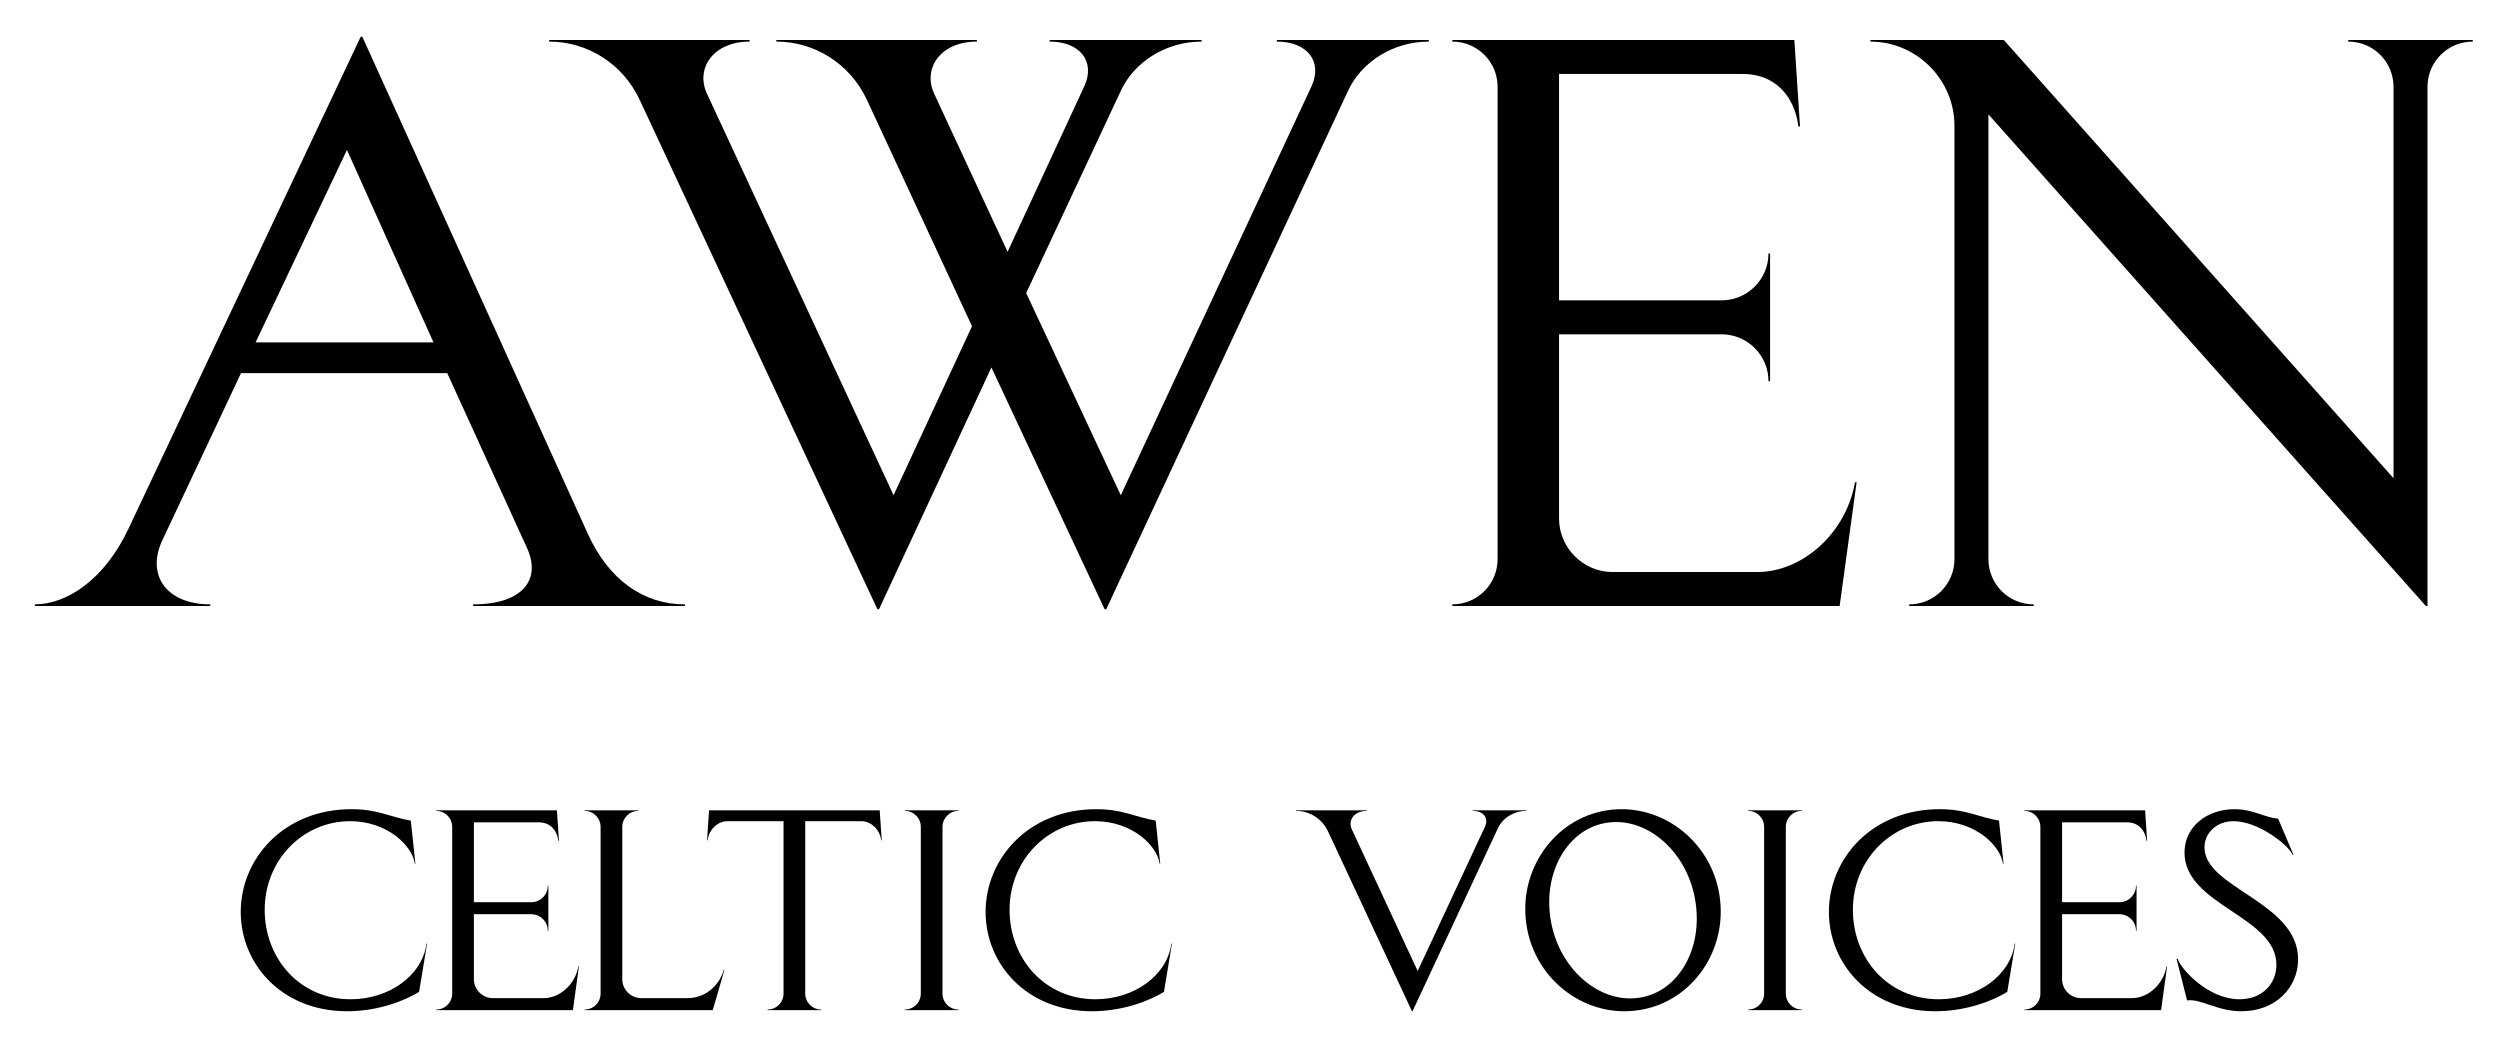
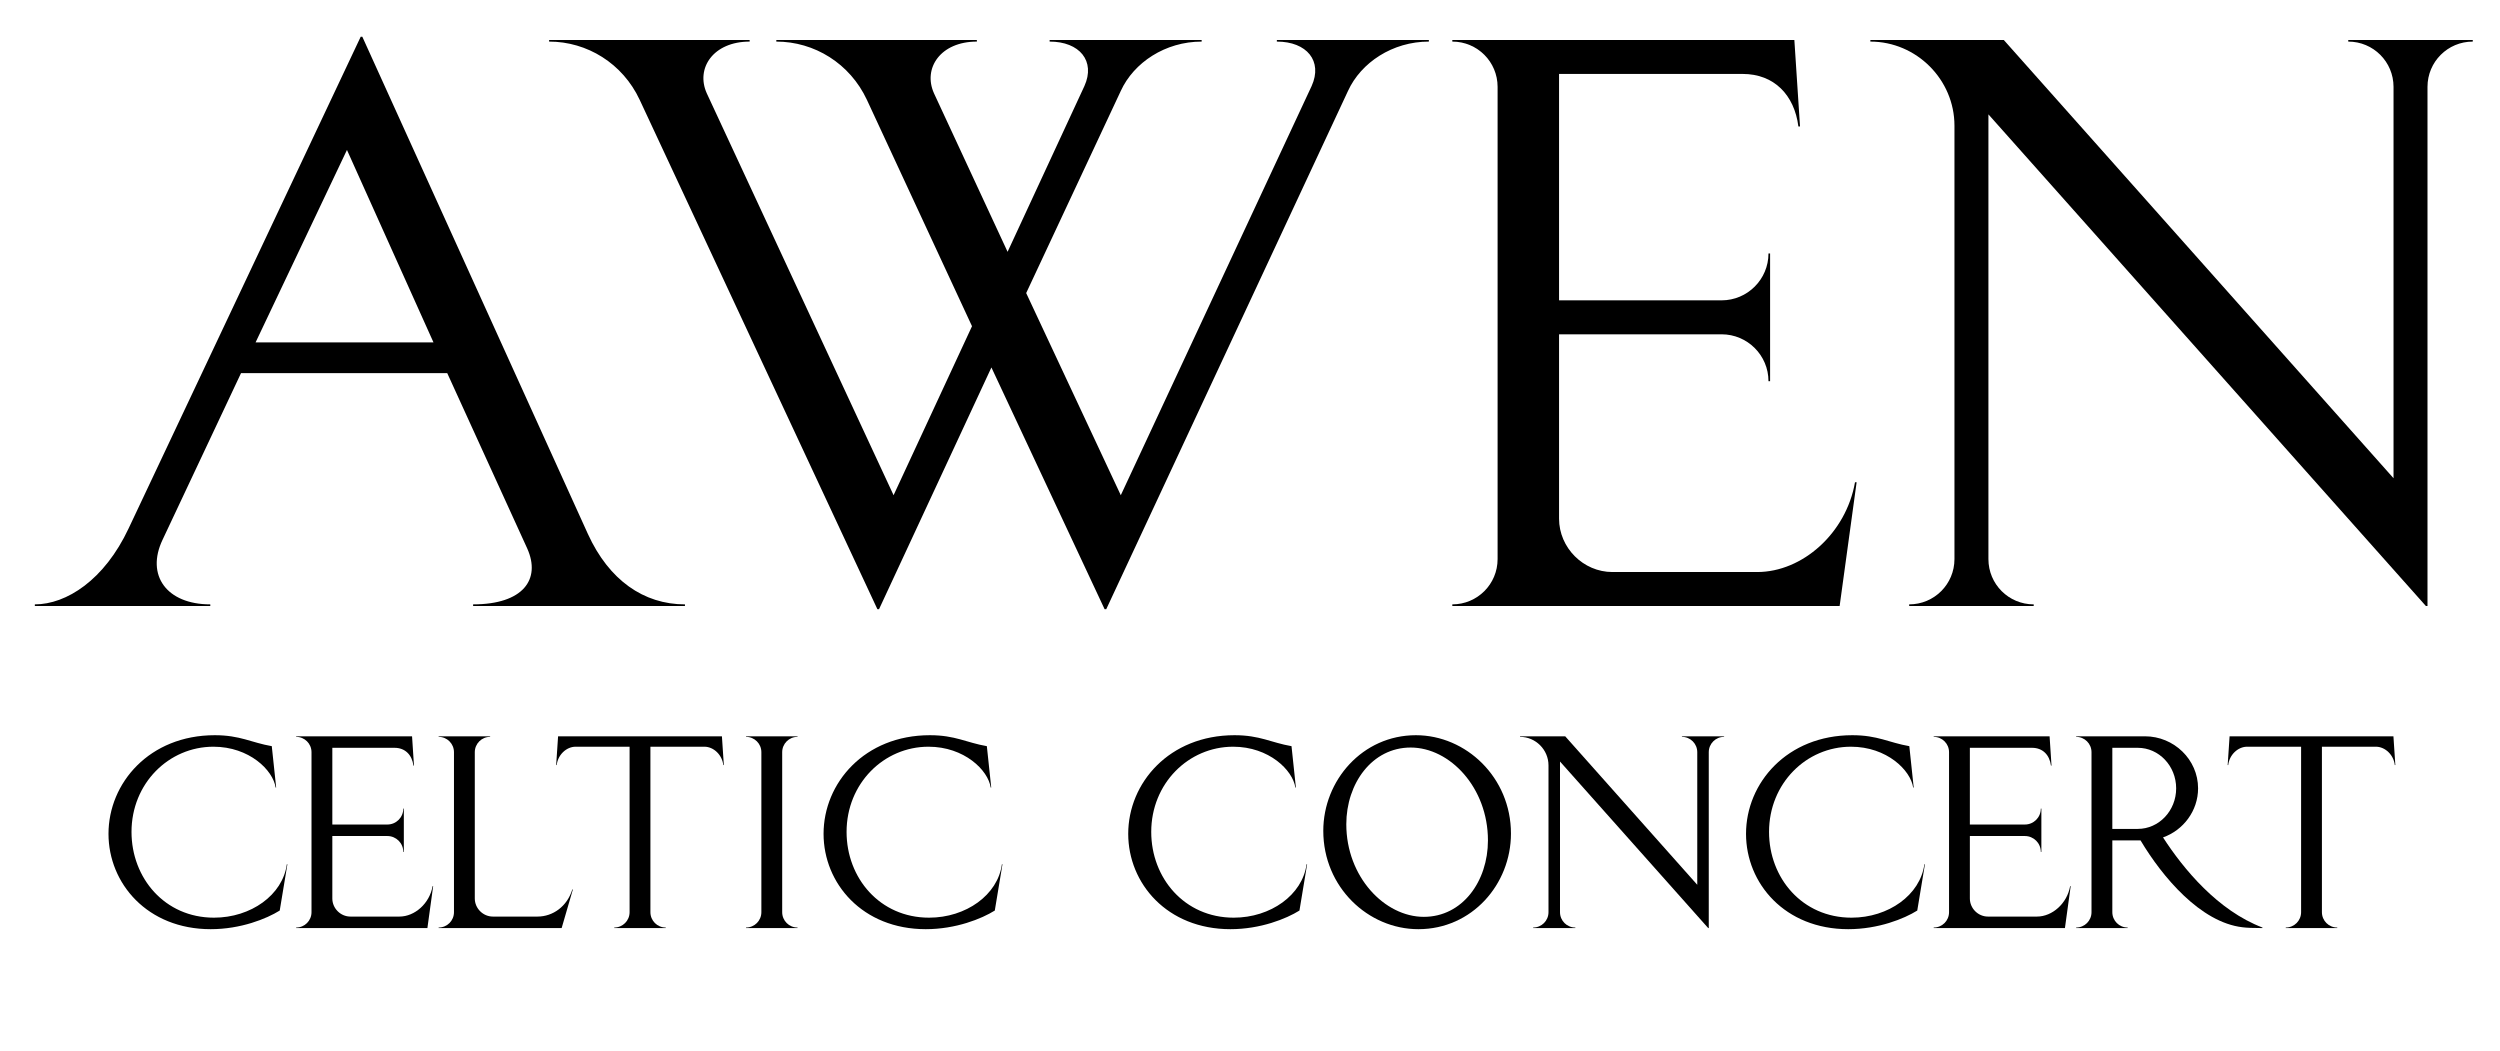
<svg xmlns="http://www.w3.org/2000/svg" viewBox="0 0 438 184" version="1.1" xml:space="preserve" style="fill-rule:evenodd;clip-rule:evenodd;stroke-linejoin:round;stroke-miterlimit:2;">
  <g transform="matrix(1,0,0,1,-632,-1215)">
    <g transform="matrix(141.667,0,0,141.667,637.537,1321.17)">
      <path d="M0.613,-0.071C0.63,-0.033 0.608,-0.002 0.546,-0.002L0.546,-0L0.808,-0L0.808,-0.002C0.757,-0.002 0.714,-0.032 0.688,-0.089L0.409,-0.704L0.407,-0.704L0.12,-0.096C0.09,-0.032 0.043,-0.002 0.004,-0.002L0.004,-0L0.221,-0L0.221,-0.002C0.167,-0.002 0.141,-0.038 0.162,-0.082L0.259,-0.288L0.514,-0.288L0.613,-0.071ZM0.39,-0.564L0.497,-0.326L0.277,-0.326L0.39,-0.564Z" style="fill-rule:nonzero;" />
    </g>
    <g transform="matrix(141.667,0,0,141.667,726.504,1321.17)">
      <path d="M0.719,-0.137L0.602,-0.387L0.719,-0.637C0.735,-0.672 0.774,-0.698 0.819,-0.698L0.819,-0.7L0.631,-0.7L0.631,-0.698C0.668,-0.698 0.688,-0.674 0.674,-0.643L0.579,-0.438L0.488,-0.634C0.474,-0.665 0.496,-0.698 0.541,-0.698L0.541,-0.7L0.293,-0.7L0.293,-0.698C0.34,-0.698 0.384,-0.671 0.405,-0.626L0.535,-0.346L0.438,-0.137L0.207,-0.634C0.193,-0.665 0.215,-0.698 0.26,-0.698L0.26,-0.7L0.012,-0.7L0.012,-0.698C0.059,-0.698 0.103,-0.671 0.124,-0.626L0.418,0.004L0.42,0.004L0.559,-0.295L0.699,0.004L0.701,0.004L1,-0.637C1.016,-0.672 1.055,-0.698 1.1,-0.698L1.1,-0.7L0.912,-0.7L0.912,-0.698C0.949,-0.698 0.969,-0.674 0.955,-0.643L0.719,-0.137Z" style="fill-rule:nonzero;" />
    </g>
    <g transform="matrix(141.667,0,0,141.667,885.171,1321.17)">
      <path d="M0.009,-0.7L0.009,-0.698C0.04,-0.698 0.065,-0.673 0.065,-0.642L0.065,-0.058C0.065,-0.027 0.04,-0.002 0.009,-0.002L0.009,-0L0.488,-0L0.509,-0.153L0.507,-0.153C0.496,-0.09 0.442,-0.042 0.386,-0.042L0.207,-0.042C0.171,-0.042 0.141,-0.072 0.141,-0.108L0.141,-0.336L0.342,-0.336C0.374,-0.336 0.4,-0.31 0.4,-0.278L0.402,-0.278L0.402,-0.436L0.4,-0.436C0.4,-0.404 0.374,-0.378 0.342,-0.378L0.141,-0.378L0.141,-0.658L0.368,-0.658C0.407,-0.658 0.432,-0.632 0.437,-0.593L0.439,-0.593L0.432,-0.7L0.009,-0.7Z" style="fill-rule:nonzero;" />
    </g>
    <g transform="matrix(141.667,0,0,141.667,958.838,1321.17)">
      <path d="M0.152,-0.608L0.693,-0L0.695,-0L0.695,-0.642C0.695,-0.673 0.72,-0.698 0.751,-0.698L0.751,-0.7L0.597,-0.7L0.597,-0.698C0.628,-0.698 0.653,-0.673 0.653,-0.642L0.653,-0.158L0.171,-0.7L0.006,-0.7L0.006,-0.698C0.063,-0.698 0.11,-0.651 0.11,-0.594L0.11,-0.058C0.11,-0.027 0.085,-0.002 0.054,-0.002L0.054,-0L0.208,-0L0.208,-0.002C0.177,-0.002 0.152,-0.027 0.152,-0.058L0.152,-0.608Z" style="fill-rule:nonzero;" />
    </g>
  </g>
-   <g transform="matrix(1,0,0,1,10.4213,141.971)">
-     <g transform="matrix(50,0,0,50,29.9537,35)">
+   <g transform="matrix(1,0,0,1,-39.5,9)">
+     <g transform="matrix(48,0,0,48,56.78,153.6)">
      <path d="M0.689,-0.233L0.687,-0.233C0.672,-0.121 0.556,-0.038 0.421,-0.038C0.241,-0.038 0.12,-0.183 0.12,-0.351C0.12,-0.528 0.256,-0.662 0.419,-0.662C0.55,-0.662 0.637,-0.576 0.646,-0.513L0.648,-0.513L0.632,-0.664C0.557,-0.677 0.517,-0.704 0.424,-0.704C0.186,-0.704 0.036,-0.53 0.036,-0.344C0.036,-0.163 0.178,0.004 0.409,0.004C0.519,0.004 0.613,-0.034 0.661,-0.064L0.689,-0.233Z" style="fill-rule:nonzero;" />
    </g>
-     <g transform="matrix(50,0,0,50,65.5537,35)">
+     <g transform="matrix(48,0,0,48,90.956,153.6)">
      <path d="M0.009,-0.7L0.009,-0.698C0.04,-0.698 0.065,-0.673 0.065,-0.642L0.065,-0.058C0.065,-0.027 0.04,-0.002 0.009,-0.002L0.009,-0L0.488,-0L0.509,-0.153L0.507,-0.153C0.496,-0.09 0.442,-0.042 0.386,-0.042L0.207,-0.042C0.171,-0.042 0.141,-0.072 0.141,-0.108L0.141,-0.336L0.342,-0.336C0.374,-0.336 0.4,-0.31 0.4,-0.278L0.402,-0.278L0.402,-0.436L0.4,-0.436C0.4,-0.404 0.374,-0.378 0.342,-0.378L0.141,-0.378L0.141,-0.658L0.368,-0.658C0.407,-0.658 0.432,-0.632 0.437,-0.593L0.439,-0.593L0.432,-0.7L0.009,-0.7Z" style="fill-rule:nonzero;" />
    </g>
-     <g transform="matrix(50,0,0,50,91.5537,35)">
+     <g transform="matrix(48,0,0,48,115.916,153.6)">
      <path d="M0.197,-0.7L0.009,-0.7L0.009,-0.698C0.04,-0.698 0.065,-0.673 0.065,-0.642L0.065,-0.058C0.065,-0.027 0.04,-0.002 0.009,-0.002L0.009,-0L0.458,-0L0.499,-0.141L0.497,-0.141C0.478,-0.079 0.426,-0.042 0.37,-0.042L0.207,-0.042C0.171,-0.042 0.141,-0.072 0.141,-0.108L0.141,-0.642C0.141,-0.673 0.166,-0.698 0.197,-0.698L0.197,-0.7Z" style="fill-rule:nonzero;" />
    </g>
-     <g transform="matrix(50,0,0,50,112.354,35)">
+     <g transform="matrix(48,0,0,48,135.884,153.6)">
      <path d="M0.634,-0.595L0.627,-0.7L0.029,-0.7L0.022,-0.595L0.024,-0.595C0.028,-0.632 0.059,-0.662 0.093,-0.662L0.29,-0.662L0.29,-0.058C0.29,-0.027 0.265,-0.002 0.234,-0.002L0.234,-0L0.422,-0L0.422,-0.002C0.391,-0.002 0.366,-0.027 0.366,-0.058L0.366,-0.662L0.563,-0.662C0.597,-0.662 0.628,-0.632 0.632,-0.595L0.634,-0.595Z" style="fill-rule:nonzero;" />
    </g>
-     <g transform="matrix(50,0,0,50,145.154,35)">
+     <g transform="matrix(48,0,0,48,167.372,153.6)">
      <path d="M0.247,-0.7L0.059,-0.7L0.059,-0.698C0.09,-0.698 0.115,-0.673 0.115,-0.642L0.115,-0.058C0.115,-0.027 0.09,-0.002 0.059,-0.002L0.059,-0L0.247,-0L0.247,-0.002C0.216,-0.002 0.191,-0.027 0.191,-0.058L0.191,-0.642C0.191,-0.673 0.216,-0.698 0.247,-0.698L0.247,-0.7Z" style="fill-rule:nonzero;" />
    </g>
-     <g transform="matrix(50,0,0,50,160.454,35)">
+     <g transform="matrix(48,0,0,48,182.06,153.6)">
      <path d="M0.689,-0.233L0.687,-0.233C0.672,-0.121 0.556,-0.038 0.421,-0.038C0.241,-0.038 0.12,-0.183 0.12,-0.351C0.12,-0.528 0.256,-0.662 0.419,-0.662C0.55,-0.662 0.637,-0.576 0.646,-0.513L0.648,-0.513L0.632,-0.664C0.557,-0.677 0.517,-0.704 0.424,-0.704C0.186,-0.704 0.036,-0.53 0.036,-0.344C0.036,-0.163 0.178,0.004 0.409,0.004C0.519,0.004 0.613,-0.034 0.661,-0.064L0.689,-0.233Z" style="fill-rule:nonzero;" />
    </g>
-     <g transform="matrix(50,0,0,50,216.054,35)">
-       <path d="M0.438,-0.137L0.207,-0.634C0.193,-0.665 0.215,-0.698 0.26,-0.698L0.26,-0.7L0.012,-0.7L0.012,-0.698C0.059,-0.698 0.103,-0.671 0.124,-0.626L0.418,0.004L0.42,0.004L0.719,-0.637C0.735,-0.672 0.774,-0.698 0.819,-0.698L0.819,-0.7L0.631,-0.7L0.631,-0.698C0.668,-0.698 0.688,-0.674 0.674,-0.643L0.438,-0.137Z" style="fill-rule:nonzero;" />
+     <g transform="matrix(48,0,0,48,235.436,153.6)">
+       <path d="M0.689,-0.233L0.687,-0.233C0.672,-0.121 0.556,-0.038 0.421,-0.038C0.241,-0.038 0.12,-0.183 0.12,-0.351C0.12,-0.528 0.256,-0.662 0.419,-0.662C0.55,-0.662 0.637,-0.576 0.646,-0.513L0.648,-0.513L0.632,-0.664C0.557,-0.677 0.517,-0.704 0.424,-0.704C0.186,-0.704 0.036,-0.53 0.036,-0.344C0.036,-0.163 0.178,0.004 0.409,0.004C0.519,0.004 0.613,-0.034 0.661,-0.064L0.689,-0.233Z" style="fill-rule:nonzero;" />
    </g>
-     <g transform="matrix(50,0,0,50,255.004,35)">
+     <g transform="matrix(48,0,0,48,269.612,153.6)">
      <path d="M0.374,-0.704C0.179,-0.704 0.036,-0.539 0.036,-0.355C0.036,-0.149 0.2,0.004 0.383,0.004C0.579,0.004 0.721,-0.16 0.721,-0.345C0.721,-0.55 0.557,-0.704 0.374,-0.704ZM0.355,-0.659C0.498,-0.659 0.637,-0.513 0.637,-0.32C0.637,-0.171 0.544,-0.041 0.403,-0.041C0.26,-0.041 0.12,-0.187 0.12,-0.379C0.12,-0.528 0.214,-0.659 0.355,-0.659Z" style="fill-rule:nonzero;" />
    </g>
-     <g transform="matrix(50,0,0,50,292.904,35)">
-       <path d="M0.247,-0.7L0.059,-0.7L0.059,-0.698C0.09,-0.698 0.115,-0.673 0.115,-0.642L0.115,-0.058C0.115,-0.027 0.09,-0.002 0.059,-0.002L0.059,-0L0.247,-0L0.247,-0.002C0.216,-0.002 0.191,-0.027 0.191,-0.058L0.191,-0.642C0.191,-0.673 0.216,-0.698 0.247,-0.698L0.247,-0.7Z" style="fill-rule:nonzero;" />
+     <g transform="matrix(48,0,0,48,305.516,153.6)">
+       <path d="M0.152,-0.608L0.693,-0L0.695,-0L0.695,-0.642C0.695,-0.673 0.72,-0.698 0.751,-0.698L0.751,-0.7L0.597,-0.7L0.597,-0.698C0.628,-0.698 0.653,-0.673 0.653,-0.642L0.653,-0.158L0.171,-0.7L0.006,-0.7L0.006,-0.698C0.063,-0.698 0.11,-0.651 0.11,-0.594L0.11,-0.058C0.11,-0.027 0.085,-0.002 0.054,-0.002L0.054,-0L0.208,-0L0.208,-0.002C0.177,-0.002 0.152,-0.027 0.152,-0.058L0.152,-0.608Z" style="fill-rule:nonzero;" />
    </g>
-     <g transform="matrix(50,0,0,50,308.204,35)">
+     <g transform="matrix(48,0,0,48,343.676,153.6)">
      <path d="M0.689,-0.233L0.687,-0.233C0.672,-0.121 0.556,-0.038 0.421,-0.038C0.241,-0.038 0.12,-0.183 0.12,-0.351C0.12,-0.528 0.256,-0.662 0.419,-0.662C0.55,-0.662 0.637,-0.576 0.646,-0.513L0.648,-0.513L0.632,-0.664C0.557,-0.677 0.517,-0.704 0.424,-0.704C0.186,-0.704 0.036,-0.53 0.036,-0.344C0.036,-0.163 0.178,0.004 0.409,0.004C0.519,0.004 0.613,-0.034 0.661,-0.064L0.689,-0.233Z" style="fill-rule:nonzero;" />
    </g>
-     <g transform="matrix(50,0,0,50,343.804,35)">
+     <g transform="matrix(48,0,0,48,377.852,153.6)">
      <path d="M0.009,-0.7L0.009,-0.698C0.04,-0.698 0.065,-0.673 0.065,-0.642L0.065,-0.058C0.065,-0.027 0.04,-0.002 0.009,-0.002L0.009,-0L0.488,-0L0.509,-0.153L0.507,-0.153C0.496,-0.09 0.442,-0.042 0.386,-0.042L0.207,-0.042C0.171,-0.042 0.141,-0.072 0.141,-0.108L0.141,-0.336L0.342,-0.336C0.374,-0.336 0.4,-0.31 0.4,-0.278L0.402,-0.278L0.402,-0.436L0.4,-0.436C0.4,-0.404 0.374,-0.378 0.342,-0.378L0.141,-0.378L0.141,-0.658L0.368,-0.658C0.407,-0.658 0.432,-0.632 0.437,-0.593L0.439,-0.593L0.432,-0.7L0.009,-0.7Z" style="fill-rule:nonzero;" />
    </g>
-     <g transform="matrix(50,0,0,50,369.804,35)">
-       <path d="M0.432,-0.544L0.378,-0.671C0.329,-0.675 0.291,-0.704 0.225,-0.704C0.129,-0.704 0.05,-0.643 0.05,-0.552C0.05,-0.367 0.372,-0.329 0.372,-0.159C0.372,-0.093 0.323,-0.038 0.243,-0.038C0.129,-0.038 0.034,-0.149 0.026,-0.18L0.022,-0.18L0.059,-0.034C0.107,-0.041 0.163,0.004 0.25,0.004C0.369,0.004 0.448,-0.079 0.448,-0.178C0.448,-0.379 0.12,-0.427 0.12,-0.57C0.12,-0.62 0.161,-0.662 0.222,-0.662C0.308,-0.662 0.414,-0.579 0.429,-0.544L0.432,-0.544Z" style="fill-rule:nonzero;" />
+     <g transform="matrix(48,0,0,48,402.812,153.6)">
+       <path d="M0.009,-0.7L0.009,-0.698C0.04,-0.698 0.065,-0.673 0.065,-0.642L0.065,-0.058C0.065,-0.027 0.04,-0.002 0.009,-0.002L0.009,-0L0.197,-0L0.197,-0.002C0.166,-0.002 0.141,-0.027 0.141,-0.058L0.141,-0.32L0.244,-0.32C0.324,-0.186 0.463,-0.021 0.616,-0.003C0.631,-0.001 0.655,-0 0.689,-0L0.689,-0.002C0.526,-0.064 0.401,-0.215 0.326,-0.331C0.4,-0.357 0.454,-0.428 0.454,-0.51C0.454,-0.615 0.366,-0.7 0.26,-0.7L0.009,-0.7ZM0.234,-0.658C0.311,-0.658 0.374,-0.592 0.374,-0.51C0.374,-0.428 0.311,-0.362 0.234,-0.362L0.141,-0.362L0.141,-0.658L0.234,-0.658Z" style="fill-rule:nonzero;" />
+     </g>
+     <g transform="matrix(48,0,0,48,428.732,153.6)">
+       <path d="M0.634,-0.595L0.627,-0.7L0.029,-0.7L0.022,-0.595L0.024,-0.595C0.028,-0.632 0.059,-0.662 0.093,-0.662L0.29,-0.662L0.29,-0.058C0.29,-0.027 0.265,-0.002 0.234,-0.002L0.234,-0L0.422,-0L0.422,-0.002C0.391,-0.002 0.366,-0.027 0.366,-0.058L0.366,-0.662L0.563,-0.662C0.597,-0.662 0.628,-0.632 0.632,-0.595L0.634,-0.595Z" style="fill-rule:nonzero;" />
    </g>
  </g>
</svg>
